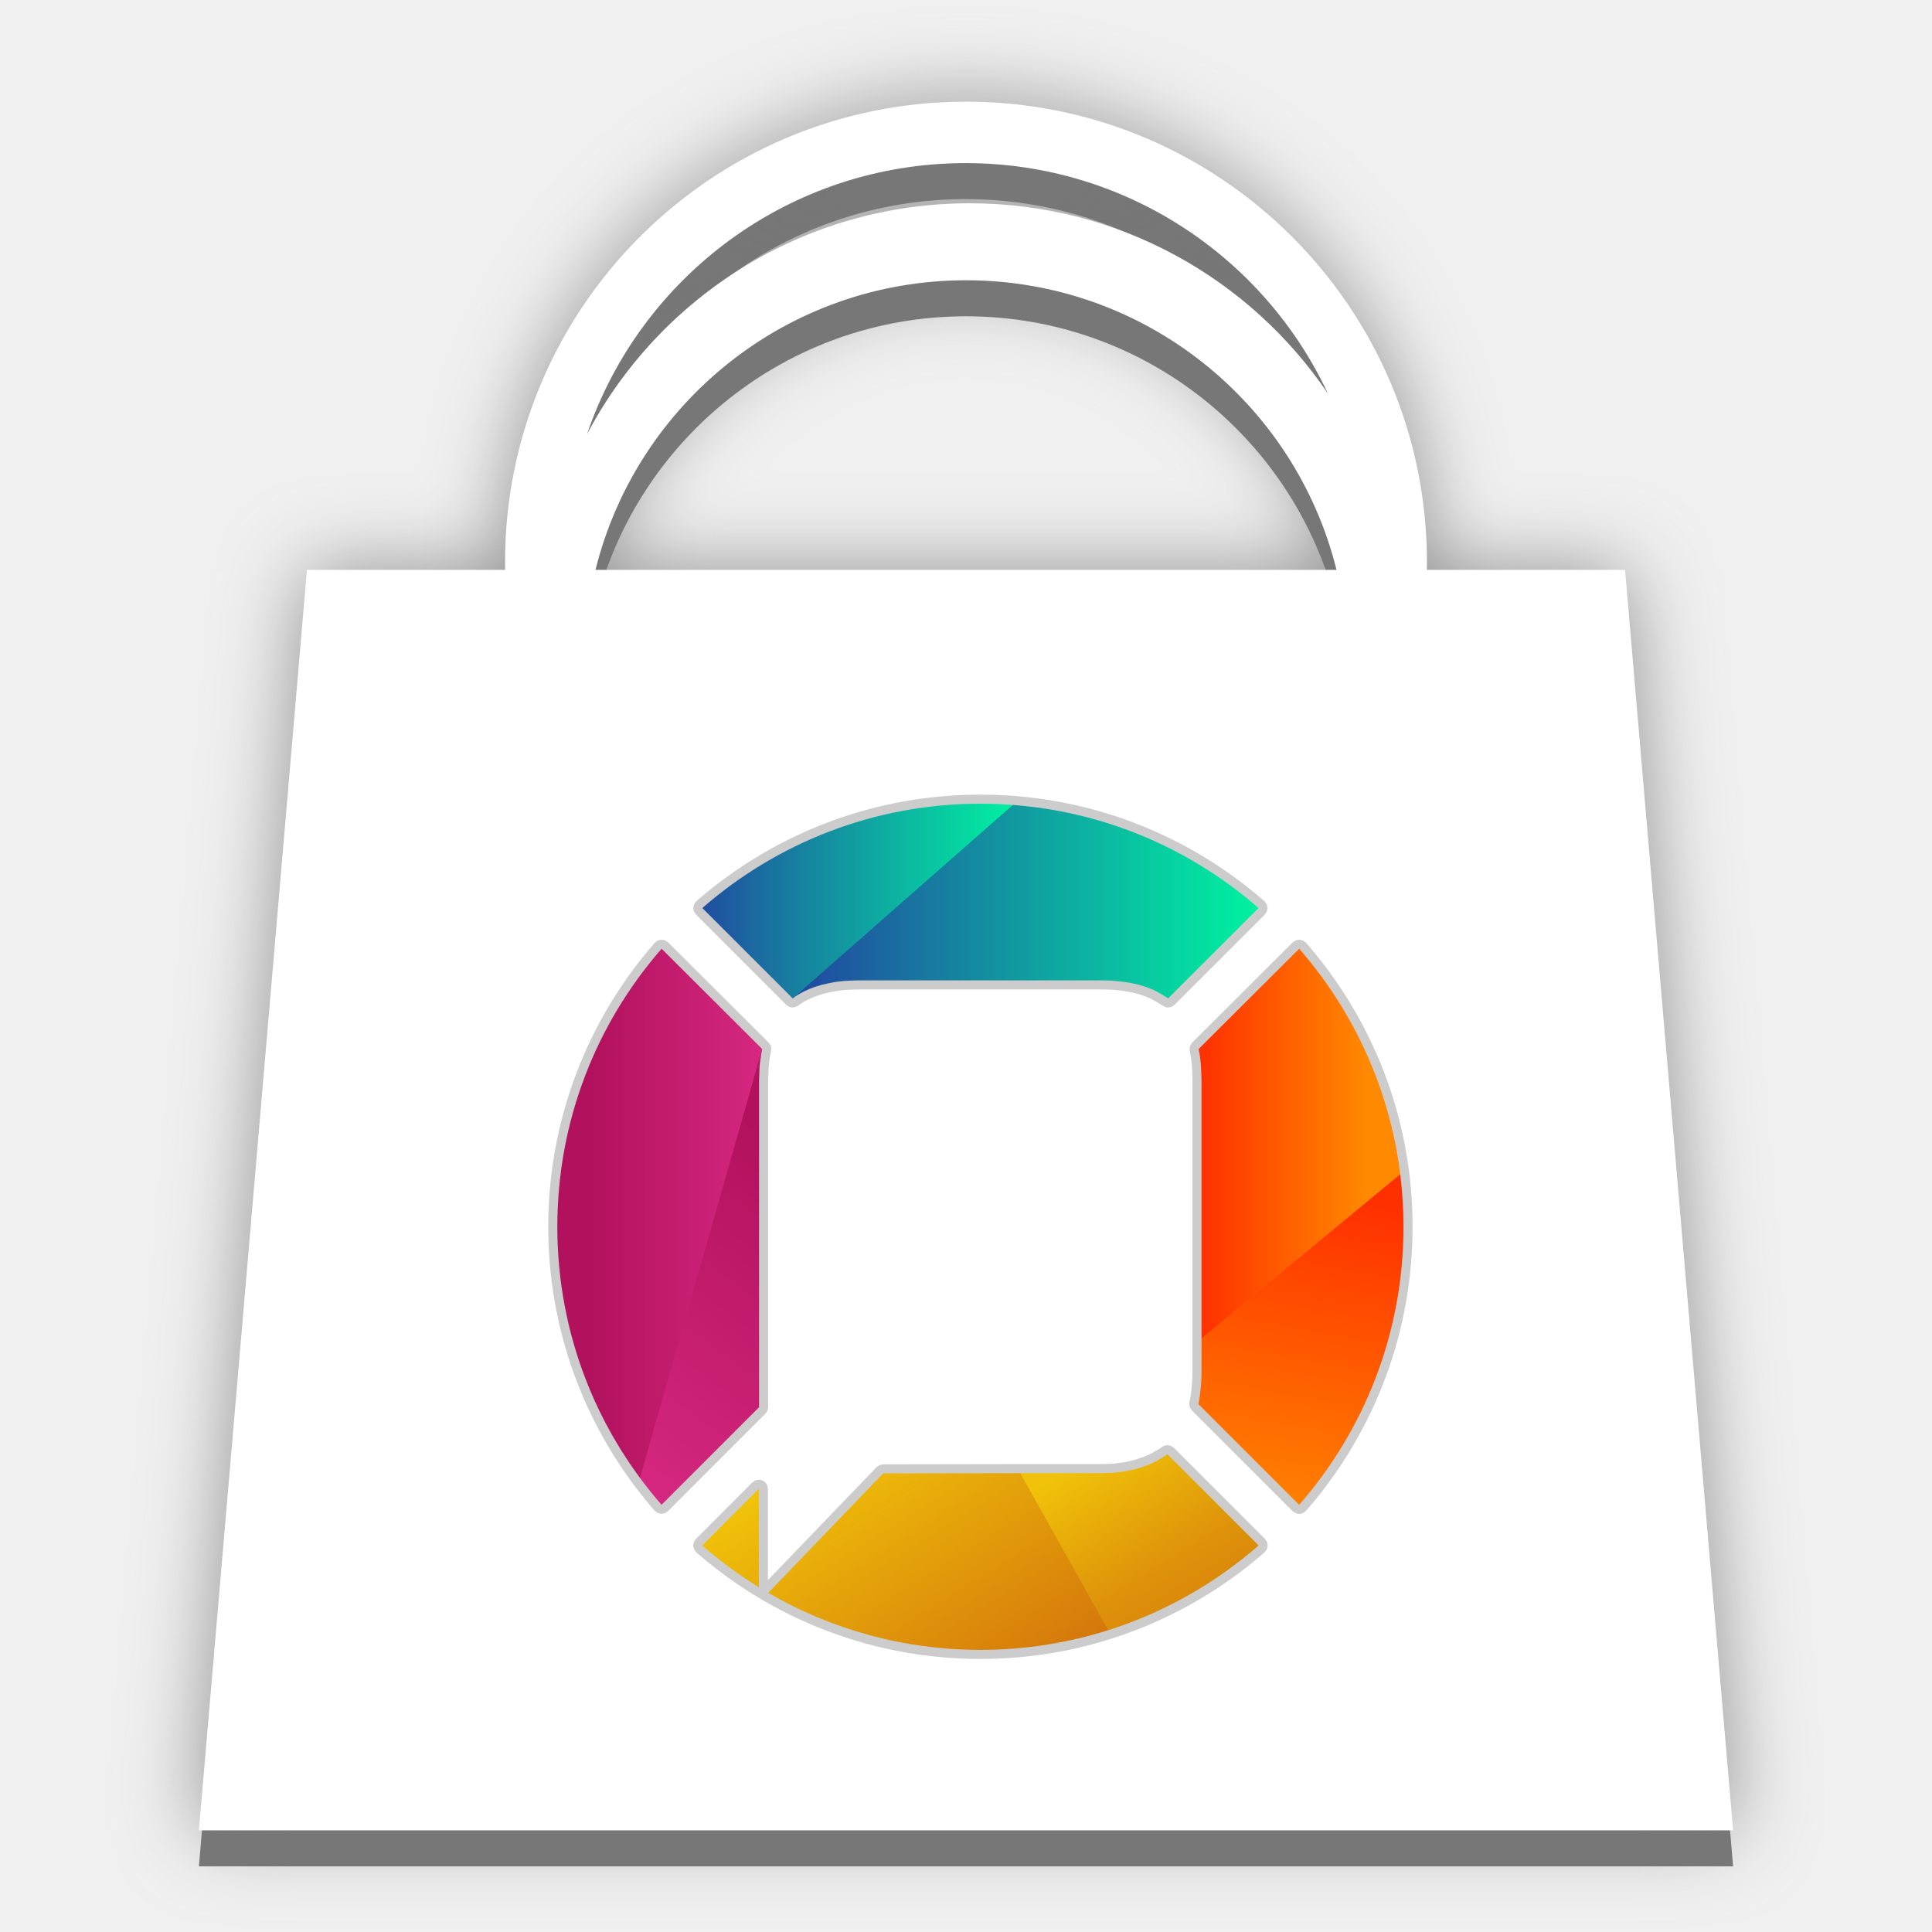
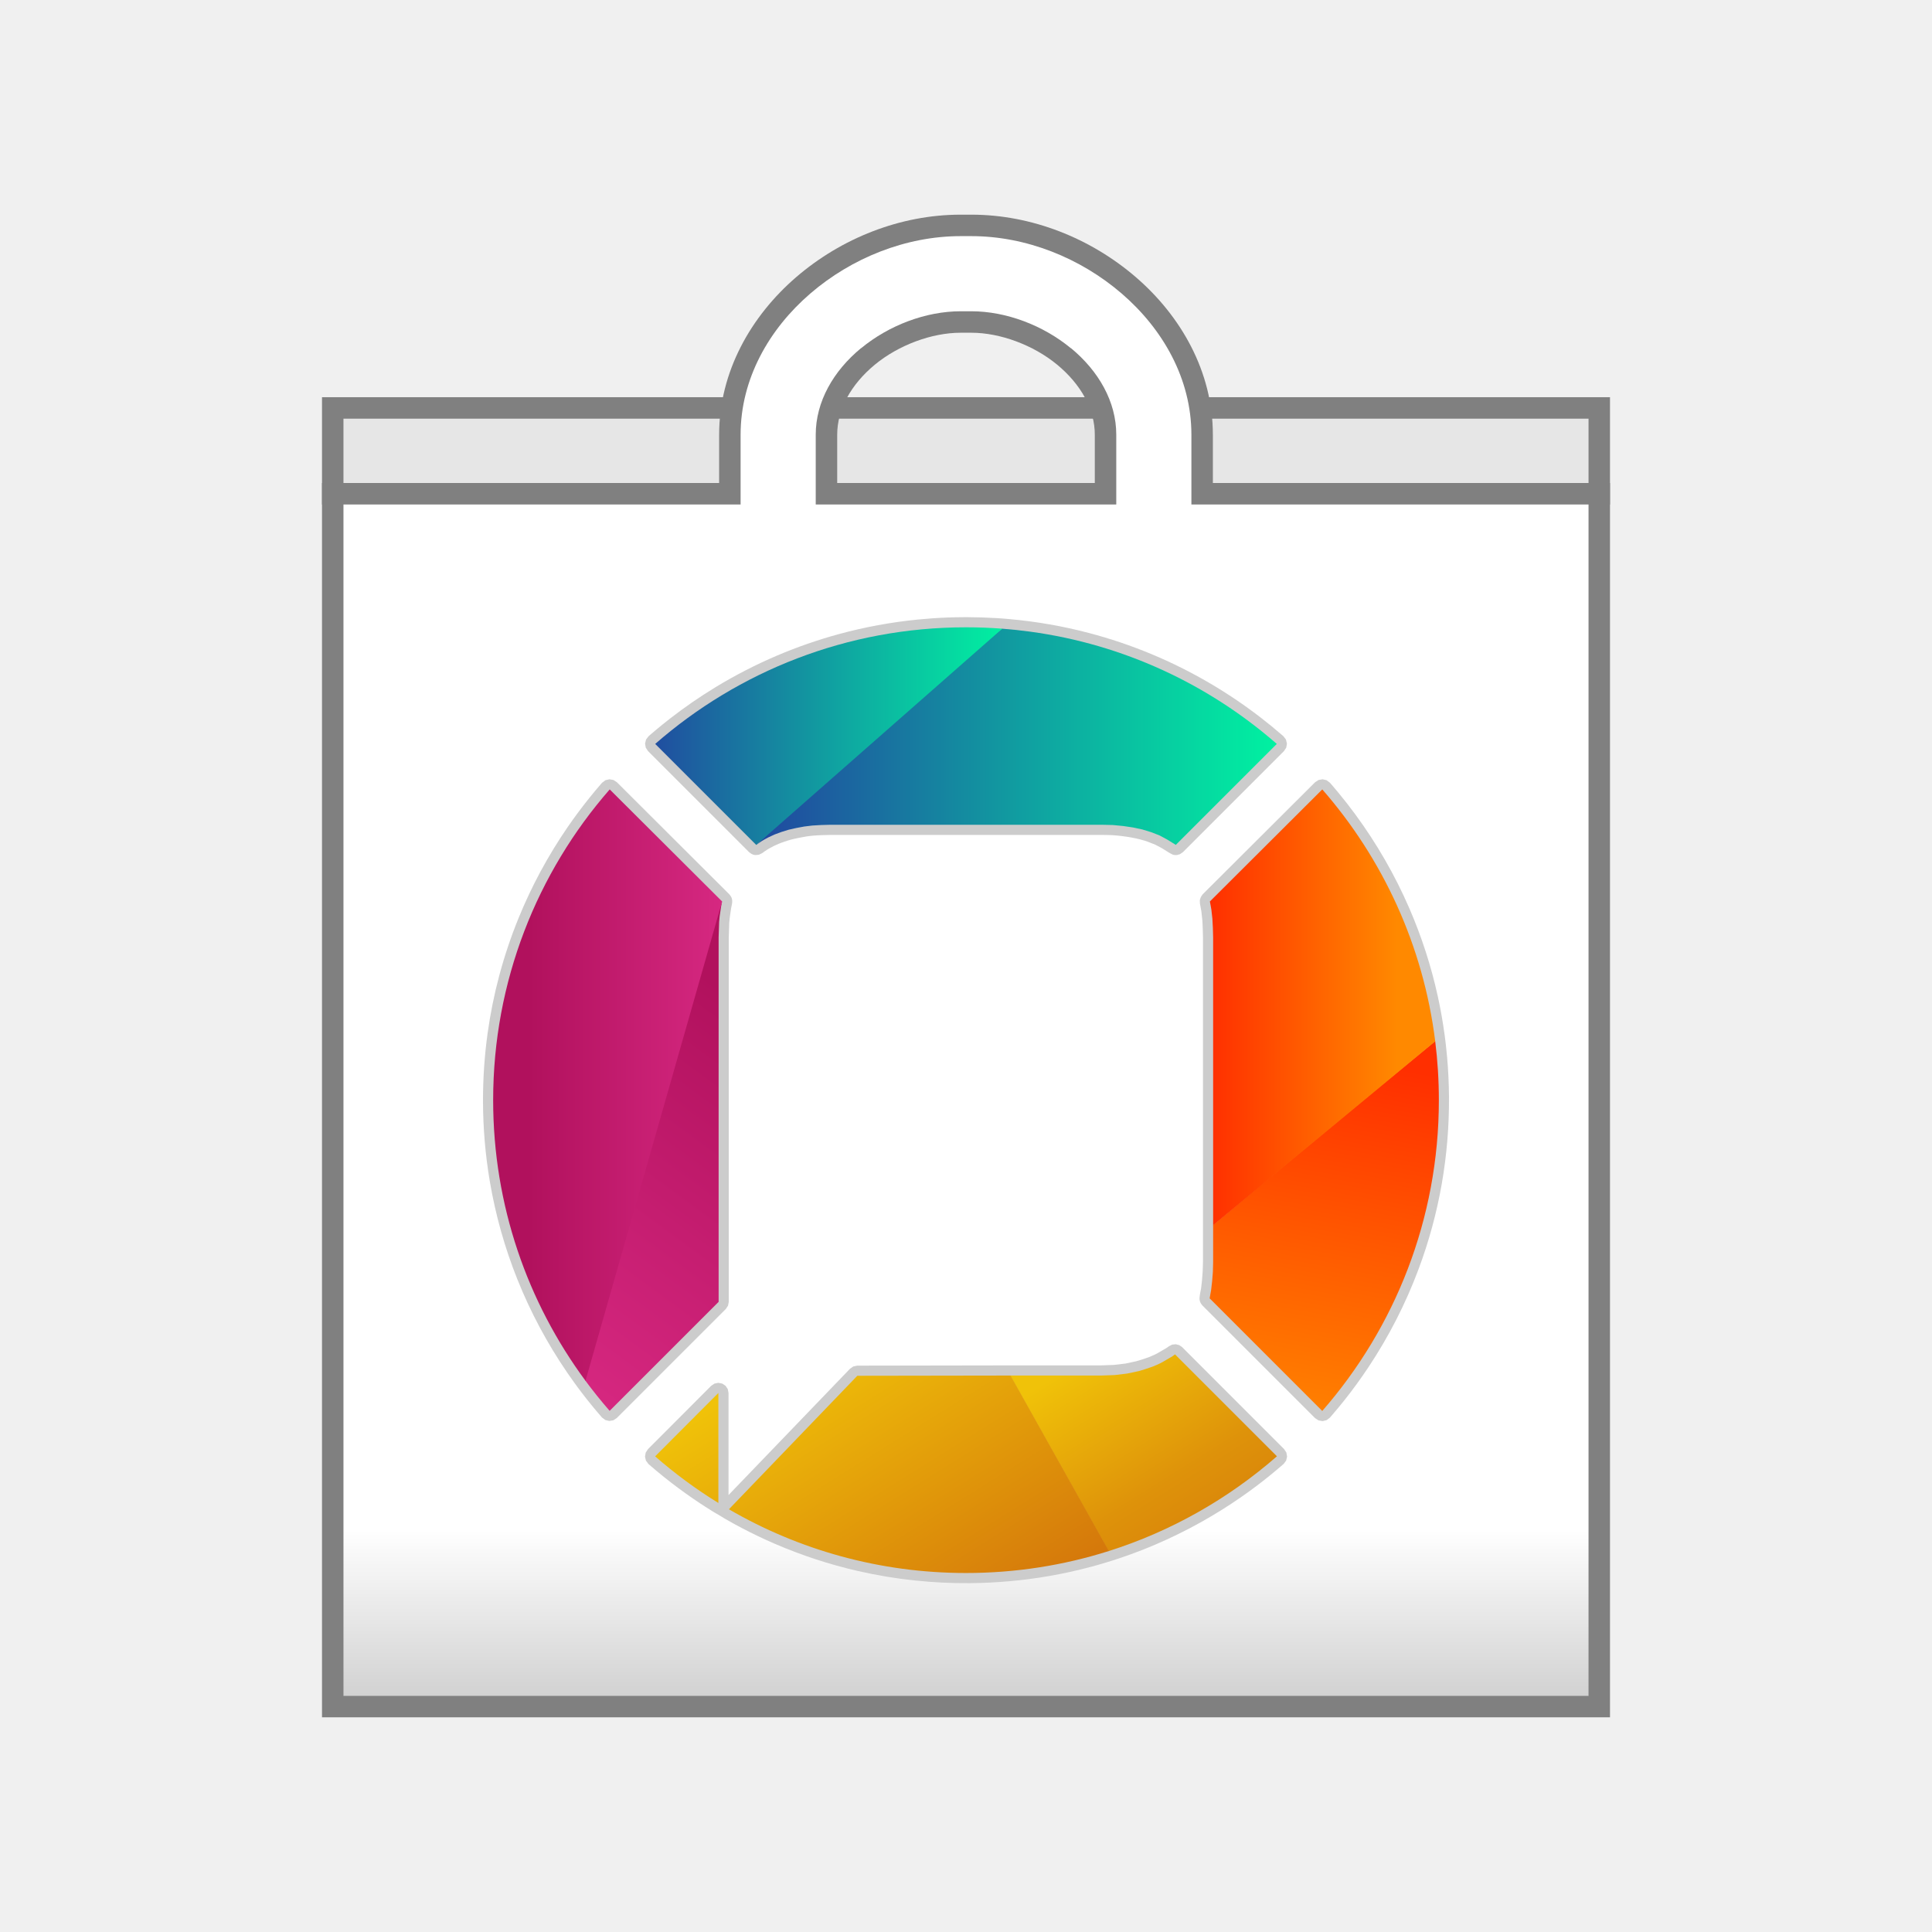
- <svg xmlns="http://www.w3.org/2000/svg" xmlns:xlink="http://www.w3.org/1999/xlink" width="512" height="512" id="svg4187" version="1.1">
-   <defs id="defs3">
-     <linearGradient id="_Linear17-3-6" x1="0" y1="0" x2="1" y2="0" gradientUnits="userSpaceOnUse" gradientTransform="matrix(-5.43966,25.7864,-27.9623,-5.01636,933.157,195.453)">
-       <stop offset="0%" style="stop-color:#ff2f00;stop-opacity:1" id="stop164-1-9" />
-       <stop offset="7%" style="stop-color:#ff2f00;stop-opacity:1" id="stop166-2-9" />
-       <stop offset="100%" style="stop-color:#ff8400;stop-opacity:1" id="stop168-3-2" />
+ <svg xmlns="http://www.w3.org/2000/svg" version="1.1" x="0" y="0" width="360" height="360" viewBox="0, 0, 360, 360">
+   <g id="Background">
+     <rect x="0" y="0" width="360" height="360" fill="#000000" fill-opacity="0" />
+   </g>
+   <defs>
+     <linearGradient id="Gradient_1" gradientUnits="userSpaceOnUse" x1="2140" y1="247.362" x2="2140" y2="282.362" gradientTransform="matrix(1, 0, 0, 1, -2020, 37.638)">
+       <stop offset="0" stop-color="#FFFFFF" />
+       <stop offset="1" stop-color="#CCCCCC" />
    </linearGradient>
-     <linearGradient id="_Linear18-3-6" x1="0" y1="0" x2="1" y2="0" gradientUnits="userSpaceOnUse" gradientTransform="matrix(12.435,0,0,12.3446,924.143,193.831)">
-       <stop offset="0%" style="stop-color:#ff2f00;stop-opacity:1" id="stop171-41-6" />
-       <stop offset="100%" style="stop-color:#ff8900;stop-opacity:1" id="stop173-1-5" />
+     <linearGradient id="Gradient_2" gradientUnits="userSpaceOnUse" x1="0" y1="-0" x2="1" y2="-0" gradientTransform="matrix(-15.299, 72.524, -78.644, -14.109, 250.754, 192.212)">
+       <stop offset="0" stop-color="#FF2F00" />
+       <stop offset="0.07" stop-color="#FF2F00" />
+       <stop offset="1" stop-color="#FF8400" />
    </linearGradient>
-     <linearGradient id="_Linear19-3-8" x1="0" y1="0" x2="1" y2="0" gradientUnits="userSpaceOnUse" gradientTransform="matrix(34.489,0,0,35.3851,894.102,176.326)">
-       <stop offset="0%" style="stop-color:#2147a0;stop-opacity:1" id="stop176-8-4" />
-       <stop offset="100%" style="stop-color:#00f2a1;stop-opacity:1" id="stop178-7-0" />
+     <linearGradient id="Gradient_3" gradientUnits="userSpaceOnUse" x1="0" y1="0" x2="1" y2="0" gradientTransform="matrix(34.973, 0, 0, 34.719, 225.402, 187.65)">
+       <stop offset="0" stop-color="#FF2F00" />
+       <stop offset="1" stop-color="#FF8900" />
    </linearGradient>
-     <linearGradient id="_Linear20-4-3" x1="0" y1="0" x2="1" y2="0" gradientUnits="userSpaceOnUse" gradientTransform="matrix(22.9909,0,0,25.7937,887.409,176.284)">
-       <stop offset="0%" style="stop-color:#204ea0;stop-opacity:1" id="stop181-2-7" />
-       <stop offset="100%" style="stop-color:#01f0a1;stop-opacity:1" id="stop183-7-8" />
+     <linearGradient id="Gradient_4" gradientUnits="userSpaceOnUse" x1="0" y1="0" x2="1" y2="0" gradientTransform="matrix(97, 0, 0, 99.521, 140.912, 138.417)">
+       <stop offset="0" stop-color="#2147A0" />
+       <stop offset="1" stop-color="#00F2A1" />
    </linearGradient>
-     <linearGradient id="_Linear21-79-3" x1="0" y1="0" x2="1" y2="0" gradientUnits="userSpaceOnUse" gradientTransform="matrix(10.1247,17.4238,-16.8464,10.4716,914.709,214.481)">
-       <stop offset="0%" style="stop-color:#f0c209;stop-opacity:1" id="stop186-3-1" />
-       <stop offset="14%" style="stop-color:#f0c209;stop-opacity:1" id="stop188-19-1" />
-       <stop offset="63%" style="stop-color:#de920a;stop-opacity:1" id="stop190-8-2" />
-       <stop offset="100%" style="stop-color:#d67c0b;stop-opacity:1" id="stop192-6-5" />
+     <linearGradient id="Gradient_5" gradientUnits="userSpaceOnUse" x1="0" y1="-0" x2="1" y2="-0" gradientTransform="matrix(64.662, 0, 0, 72.545, 122.088, 138.299)">
+       <stop offset="0" stop-color="#204EA0" />
+       <stop offset="1" stop-color="#01F0A1" />
    </linearGradient>
-     <linearGradient id="_Linear22-5-7" x1="0" y1="0" x2="1" y2="0" gradientUnits="userSpaceOnUse" gradientTransform="matrix(13.0253,22.7171,-21.6799,13.6485,895.914,212.906)">
-       <stop offset="0%" style="stop-color:#f0c209;stop-opacity:1" id="stop195-0-6" />
-       <stop offset="14%" style="stop-color:#f0c209;stop-opacity:1" id="stop197-2-2" />
-       <stop offset="100%" style="stop-color:#d4760b;stop-opacity:1" id="stop199-8-1" />
+     <linearGradient id="Gradient_6" gradientUnits="userSpaceOnUse" x1="-0" y1="0" x2="1" y2="0" gradientTransform="matrix(28.476, 49.005, -47.38, 29.451, 198.869, 245.728)">
+       <stop offset="0" stop-color="#F0C209" />
+       <stop offset="0.14" stop-color="#F0C209" />
+       <stop offset="0.63" stop-color="#DE920A" />
+       <stop offset="1" stop-color="#D67C0B" />
    </linearGradient>
-     <linearGradient id="_Linear23-6-6" x1="0" y1="0" x2="1" y2="0" gradientUnits="userSpaceOnUse" gradientTransform="matrix(-17.971,27.2037,-25.6566,-19.0547,896.285,190.107)">
-       <stop offset="0%" style="stop-color:#b1115d;stop-opacity:1" id="stop202-0-1" />
-       <stop offset="14%" style="stop-color:#b1115d;stop-opacity:1" id="stop204-24-1" />
-       <stop offset="100%" style="stop-color:#d72881;stop-opacity:1" id="stop206-8-5" />
+     <linearGradient id="Gradient_7" gradientUnits="userSpaceOnUse" x1="0" y1="0" x2="1" y2="0" gradientTransform="matrix(36.634, 63.892, -60.975, 38.386, 146.008, 241.298)">
+       <stop offset="0" stop-color="#F0C209" />
+       <stop offset="0.14" stop-color="#F0C209" />
+       <stop offset="1" stop-color="#D4760B" />
    </linearGradient>
-     <linearGradient id="_Linear24-6-7" x1="0" y1="0" x2="1" y2="0" gradientUnits="userSpaceOnUse" gradientTransform="matrix(12.8175,0,0,11.3313,879.04,198.995)">
-       <stop offset="0%" style="stop-color:#b1115d;stop-opacity:1" id="stop209-5-4" />
-       <stop offset="100%" style="stop-color:#d62881;stop-opacity:1" id="stop211-0-8" />
+     <linearGradient id="Gradient_8" gradientUnits="userSpaceOnUse" x1="0" y1="0" x2="1" y2="0" gradientTransform="matrix(-50.543, 76.511, -72.159, -53.591, 147.052, 177.176)">
+       <stop offset="0" stop-color="#B1115D" />
+       <stop offset="0.14" stop-color="#B1115D" />
+       <stop offset="1" stop-color="#D72881" />
    </linearGradient>
-     <filter id="filter5362" color-interpolation-filters="sRGB">
-       <feGaussianBlur stdDeviation="11.325" id="feGaussianBlur5364" />
-     </filter>
-     <linearGradient xlink:href="#_Linear17-3-6" id="linearGradient5388" gradientUnits="userSpaceOnUse" gradientTransform="matrix(-5.43966,25.7864,-27.9623,-5.01636,933.157,195.453)" x1="0" y1="0" x2="1" y2="0" />
-     <linearGradient xlink:href="#_Linear18-3-6" id="linearGradient5390" gradientUnits="userSpaceOnUse" gradientTransform="matrix(12.435,0,0,12.3446,924.143,193.831)" x1="0" y1="0" x2="1" y2="0" />
-     <linearGradient xlink:href="#_Linear19-3-8" id="linearGradient5392" gradientUnits="userSpaceOnUse" gradientTransform="matrix(34.489,0,0,35.3851,894.102,176.326)" x1="0" y1="0" x2="1" y2="0" />
-     <linearGradient xlink:href="#_Linear20-4-3" id="linearGradient5394" gradientUnits="userSpaceOnUse" gradientTransform="matrix(22.9909,0,0,25.7937,887.409,176.284)" x1="0" y1="0" x2="1" y2="0" />
-     <linearGradient xlink:href="#_Linear21-79-3" id="linearGradient5396" gradientUnits="userSpaceOnUse" gradientTransform="matrix(10.1247,17.4238,-16.8464,10.4716,914.709,214.481)" x1="0" y1="0" x2="1" y2="0" />
-     <linearGradient xlink:href="#_Linear22-5-7" id="linearGradient5398" gradientUnits="userSpaceOnUse" gradientTransform="matrix(13.0253,22.7171,-21.6799,13.6485,895.914,212.906)" x1="0" y1="0" x2="1" y2="0" />
-     <linearGradient xlink:href="#_Linear23-6-6" id="linearGradient5400" gradientUnits="userSpaceOnUse" gradientTransform="matrix(-17.971,27.2037,-25.6566,-19.0547,896.285,190.107)" x1="0" y1="0" x2="1" y2="0" />
-     <linearGradient xlink:href="#_Linear24-6-7" id="linearGradient5402" gradientUnits="userSpaceOnUse" gradientTransform="matrix(12.8175,0,0,11.3313,879.04,198.995)" x1="0" y1="0" x2="1" y2="0" />
+     <linearGradient id="Gradient_9" gradientUnits="userSpaceOnUse" x1="-0" y1="-0" x2="1" y2="-0" gradientTransform="matrix(36.049, 0, 0, 31.869, 98.55, 202.174)">
+       <stop offset="0" stop-color="#B1115D" />
+       <stop offset="1" stop-color="#D62881" />
+     </linearGradient>
  </defs>
-   <g id="layer1" transform="translate(0,-540.3622)">
-     <g id="ocs-store-logo" transform="matrix(0.9544128,0,0,0.9544128,11.67033,36.30395)">
-       <g transform="translate(673,13)" id="bag">
-         <path style="color:#000000;fill:#777777;fill-opacity:1;fill-rule:nonzero;stroke:none;stroke-width:1;marker:none;visibility:visible;display:inline;overflow:visible;enable-background:accumulate" d="m -417,553.362 c -70.692,0 -128,57.273 -128,127.938 0,0.689 0.02,1.376 0.031,2.062 l -55.031,0 -30,350 426,0 -30,-350 -55.031,0 c 0.011,-0.687 0.031,-1.373 0.031,-2.062 0,-70.664 -57.308,-127.938 -128,-127.938 z m -0.094,17.062 c 44.509,0 82.9,26.199 100.594,64 -21.568,-31.887 -58.063,-52.844 -99.469,-52.844 -46.109,0 -86.156,25.965 -106.25,64.094 14.871,-43.761 56.319,-75.25 105.125,-75.25 z M -417,602.956 c 49.722,0 91.43,34.241 102.875,80.406 l -205.75,0 c 11.444,-46.166 53.153,-80.406 102.875,-80.406 z" id="path4346-1" />
-         <path style="color:#000000;fill:#777777;fill-opacity:0.784;fill-rule:nonzero;stroke:none;stroke-width:1;marker:none;visibility:visible;display:inline;overflow:visible;filter:url(#filter5362);enable-background:accumulate" d="m -417,543.362 c -70.692,0 -128,57.273 -128,127.938 0,0.689 0.02,1.376 0.031,2.062 l -55.031,0 -30,350 426,0 -30,-350 -55.031,0 c 0.011,-0.687 0.031,-1.373 0.031,-2.062 0,-70.664 -57.308,-127.938 -128,-127.938 z m -0.094,17.062 c 44.509,0 82.9,26.199 100.594,64 -21.568,-31.887 -58.063,-52.844 -99.469,-52.844 -46.109,0 -86.156,25.965 -106.25,64.094 14.871,-43.761 56.319,-75.25 105.125,-75.25 z M -417,592.956 c 49.722,0 91.43,34.241 102.875,80.406 l -205.75,0 c 11.444,-46.166 53.153,-80.406 102.875,-80.406 z" id="path4346-1-51" />
-         <path style="color:#000000;fill:#ffffff;fill-opacity:1;fill-rule:nonzero;stroke:none;stroke-width:1;marker:none;visibility:visible;display:inline;overflow:visible;enable-background:accumulate" d="m -417,543.362 c -70.692,0 -128,57.273 -128,127.938 0,0.689 0.02,1.376 0.031,2.062 l -55.031,0 -30,350 426,0 -30,-350 -55.031,0 c 0.011,-0.687 0.031,-1.373 0.031,-2.062 0,-70.664 -57.308,-127.938 -128,-127.938 z m -0.094,17.062 c 44.509,0 82.9,26.199 100.594,64 -21.568,-31.887 -58.063,-52.844 -99.469,-52.844 -46.109,0 -86.156,25.965 -106.25,64.094 14.871,-43.761 56.319,-75.25 105.125,-75.25 z M -417,592.956 c 49.722,0 91.43,34.241 102.875,80.406 l -205.75,0 c 11.444,-46.166 53.153,-80.406 102.875,-80.406 z" id="path4346-1-5" />
+   <g id="Layer_1">
+     <g id="ocs-store-bag">
+       <g id="g5329">
+         <path d="M60,74.013 L60,76.013 L60,92.013 L60,94.013 L62,94.013 L298,94.013 L300,94.013 L300,92.013 L300,76.013 L300,74.013 L298,74.013 L62,74.013 L60,74.013 z" fill="#808080" id="path4604" />
+         <path d="M64,78.013 L296,78.013 L296,90.013 L64,90.013 L64,78.013 z" fill="#E6E6E6" id="rect3586-1" />
+         <path d="M179,40 C167.738,40 156.764,44.406 148.375,51.625 C139.976,58.853 134,69.226 134,81 L134,90 L62,90 L60,90 L60,92 L60,318 L60,320 L62,320 L298,320 L300,320 L300,318 L300,92 L300,90 L298,90 L226,90 L226,81 C226,69.226 220.024,58.853 211.625,51.625 C203.236,44.406 192.262,40 181,40 L179,40 z M179,62 L181,62 C186.357,62 192.542,64.287 196.969,67.938 C201.42,71.608 204,76.27 204,81 L204,90 L156,90 L156,81 C156,76.27 158.58,71.608 163.031,67.938 C167.458,64.287 173.643,62 179,62 z" fill="#808080" id="path4598" />
+         <path d="M179,44 C168.79,44 158.691,48.069 151,54.688 C143.319,61.298 138,70.583 138,81 L138,92 L138,94 L136,94 L64,94 L64,316 L296,316 L296,94 L224,94 L222,94 L222,92 L222,81 C222,70.583 216.681,61.298 209,54.688 C201.309,48.069 191.21,44 181,44 L179,44 z M179,58 L181,58 C187.461,58 194.353,60.605 199.531,64.875 L199.562,64.875 C204.706,69.123 208,74.835 208,81 L208,92 L208,94 L206,94 L154,94 L152,94 L152,92 L152,81 C152,74.835 155.294,69.123 160.437,64.875 L160.468,64.875 C165.646,60.605 172.538,58 178.999,58 z" fill="url(#Gradient_1)" id="path4596" />
      </g>
-       <g transform="matrix(3.749995,0,0,3.750005,-3144.995,118.7738)" style="fill-rule:evenodd;stroke-linejoin:round;stroke-miterlimit:1.414" id="logo">
-         <path id="logo-outline2-0" d="m 922.13,216.231 0.194,0.135 6.752,6.752 0.15,0.229 0.047,0.27 -0.065,0.266 -0.165,0.218 c -0.308,0.267 -0.619,0.53 -0.935,0.786 -0.582,0.471 -1.18,0.921 -1.793,1.35 -1.795,1.256 -3.718,2.327 -5.73,3.189 -0.635,0.273 -1.279,0.524 -1.931,0.754 -0.229,0.081 -0.459,0.16 -0.689,0.235 -0.099,0.033 -0.198,0.065 -0.297,0.096 0,0 0,-0.001 0,-0.001 -10e-4,0.001 -10e-4,0.001 -0.002,0.002 -0.008,0.002 -0.017,0.005 -0.025,0.008 -10e-4,0 -0.002,0 -0.003,0 0,0 10e-4,0 10e-4,0 -0.143,0.046 -0.286,0.089 -0.429,0.132 -0.311,0.094 -0.624,0.183 -0.938,0.267 -0.926,0.247 -1.863,0.453 -2.808,0.615 -1.726,0.298 -3.476,0.452 -5.228,0.465 -1.207,0.009 -2.415,-0.049 -3.616,-0.176 -1.276,-0.134 -2.543,-0.345 -3.794,-0.632 -1.88,-0.431 -3.721,-1.035 -5.493,-1.8 -0.747,-0.323 -1.482,-0.674 -2.203,-1.053 -0.359,-0.189 -0.714,-0.385 -1.065,-0.587 l -0.056,-0.032 -0.054,-0.032 -0.235,-0.146 -0.234,-0.136 c -0.103,-0.057 -0.158,-0.096 -0.245,-0.145 -0.002,-0.001 -0.14,-0.087 -0.141,-0.088 -0.118,-0.073 -0.236,-0.148 -0.353,-0.223 -0.28,-0.18 -0.558,-0.364 -0.832,-0.553 -0.663,-0.455 -1.308,-0.935 -1.935,-1.438 -0.324,-0.26 -0.642,-0.527 -0.956,-0.799 l -0.062,-0.054 -0.165,-0.218 -0.065,-0.265 0.046,-0.27 0.15,-0.229 4.19,-4.199 0.218,-0.146 0.258,-0.052 0.257,0.051 0.219,0.146 0.146,0.218 0.051,0.258 0,6.762 8.048,-8.367 0.22,-0.152 0.263,-0.054 10.13,-0.017 6.025,0 0.851,-0.031 c 0.256,-0.031 0.513,-0.054 0.769,-0.092 0.122,-0.019 0.243,-0.051 0.364,-0.076 0.352,-0.075 0.353,-0.072 0.695,-0.181 0.078,-0.025 0.422,-0.139 0.536,-0.184 0.079,-0.031 0.31,-0.133 0.39,-0.173 0.135,-0.068 0.245,-0.135 0.374,-0.21 0.066,-0.039 0.132,-0.077 0.198,-0.116 0.057,-0.033 0.115,-0.063 0.169,-0.098 0.053,-0.035 0.103,-0.075 0.154,-0.112 l 0.213,-0.104 0.235,-0.023 c 0.077,0.02 0.153,0.04 0.229,0.06 z m 9.764,-37.426 c 0.073,0.055 0.148,0.107 0.218,0.165 0.018,0.015 0.031,0.036 0.047,0.054 0.048,0.055 0.096,0.11 0.143,0.166 0.126,0.147 0.252,0.296 0.375,0.446 0.387,0.468 0.761,0.947 1.121,1.437 1.419,1.931 2.622,4.02 3.575,6.218 0.811,1.87 1.442,3.818 1.88,5.809 0.141,0.641 0.262,1.287 0.363,1.936 0.036,0.226 0.069,0.452 0.099,0.679 0.01,0.076 0.02,0.152 0.03,0.228 0.003,0.025 0.007,0.051 0.009,0.077 0,0 0,-0.001 0,-0.001 0.016,0.122 0.03,0.245 0.044,0.367 0.03,0.267 0.056,0.534 0.08,0.801 0.074,0.851 0.114,1.706 0.121,2.561 0.015,1.937 -0.143,3.875 -0.476,5.783 -0.336,1.923 -0.849,3.815 -1.532,5.644 -0.855,2.291 -1.975,4.482 -3.33,6.518 -0.502,0.755 -1.035,1.488 -1.599,2.197 -0.273,0.343 -0.552,0.679 -0.838,1.011 l -0.058,0.066 -0.056,0.065 -0.218,0.166 -0.266,0.065 -0.27,-0.047 -0.229,-0.15 -7.461,-7.46 c -0.042,-0.058 -0.093,-0.11 -0.125,-0.174 -0.032,-0.064 -0.054,-0.134 -0.065,-0.205 -0.029,-0.199 0.081,-0.651 0.099,-0.755 l 0.062,-0.546 c 0.048,-0.589 0.048,-0.589 0.063,-1.18 l 0,-21.527 c -0.01,-0.392 -0.015,-0.799 -0.047,-1.191 -0.016,-0.185 -0.038,-0.369 -0.062,-0.553 -0.009,-0.068 -0.082,-0.451 -0.094,-0.516 l -0.005,-0.217 c 0.064,-0.206 0.065,-0.208 0.191,-0.383 l 7.447,-7.424 0.229,-0.149 0.269,-0.046 c 0.089,0.021 0.177,0.043 0.266,0.065 z m -47.253,-0.019 0.229,0.149 7.447,7.424 c 0.042,0.059 0.095,0.112 0.128,0.178 0.032,0.066 0.054,0.138 0.064,0.21 0.021,0.164 -0.041,0.384 -0.07,0.534 l -0.047,0.311 c -0.046,0.318 -0.046,0.318 -0.077,0.638 l -0.032,0.991 0,24.14 -0.051,0.257 -0.146,0.218 -7.221,7.222 -0.229,0.15 -0.269,0.046 -0.266,-0.065 -0.218,-0.165 c -0.25,-0.287 -0.495,-0.577 -0.734,-0.872 -0.206,-0.253 -0.408,-0.509 -0.605,-0.769 -0.066,-0.086 -0.132,-0.173 -0.197,-0.26 -0.016,-0.022 -0.032,-0.044 -0.049,-0.066 -0.016,-0.021 -0.032,-0.043 -0.048,-0.064 0,0 10e-4,0 10e-4,0 -0.016,-0.021 -0.032,-0.042 -0.047,-0.063 -0.015,-0.021 -0.031,-0.042 -0.046,-0.063 -0.046,-0.062 -0.091,-0.125 -0.136,-0.188 -0.151,-0.209 -0.3,-0.421 -0.446,-0.634 -1.321,-1.93 -2.43,-4.004 -3.299,-6.176 -0.837,-2.091 -1.45,-4.271 -1.826,-6.492 -0.297,-1.748 -0.446,-3.521 -0.451,-5.294 -0.004,-1.514 0.098,-3.029 0.307,-4.529 0.18,-1.29 0.438,-2.569 0.775,-3.827 0.346,-1.296 0.775,-2.57 1.283,-3.812 0.856,-2.097 1.938,-4.101 3.218,-5.97 0.462,-0.674 0.95,-1.332 1.463,-1.969 0.255,-0.319 0.518,-0.632 0.785,-0.941 l 0.057,-0.065 0.218,-0.165 0.266,-0.065 c 0.089,0.015 0.179,0.03 0.269,0.046 z m 14.386,3.641 c -0.368,0.009 -0.769,0.014 -1.137,0.047 -0.375,0.033 -0.628,0.077 -0.996,0.153 -0.159,0.033 -0.317,0.065 -0.474,0.107 -0.147,0.039 -0.291,0.086 -0.435,0.135 -0.136,0.046 -0.272,0.095 -0.404,0.15 -0.213,0.088 -0.38,0.17 -0.573,0.279 -0.057,0.032 -0.115,0.064 -0.17,0.099 -0.136,0.084 -0.211,0.143 -0.341,0.237 l -0.212,0.103 c -0.205,0.021 -0.269,0.054 -0.465,-0.036 -0.071,-0.033 -0.129,-0.09 -0.194,-0.135 l -6.692,-6.693 -0.151,-0.229 -0.046,-0.27 0.065,-0.266 0.165,-0.218 c 0.154,-0.134 0.309,-0.266 0.465,-0.398 0.313,-0.263 0.631,-0.52 0.953,-0.77 0.971,-0.754 1.984,-1.453 3.034,-2.091 1.309,-0.795 2.675,-1.496 4.084,-2.095 1.316,-0.559 2.669,-1.03 4.049,-1.407 1.729,-0.473 3.497,-0.798 5.281,-0.974 0.647,-0.064 1.297,-0.108 1.947,-0.132 0.344,-0.013 0.688,-0.02 1.032,-0.022 C 907.9,168 907.989,168 908.077,168 c 0.334,0.001 0.668,0.007 1.001,0.018 0.306,0.01 0.612,0.024 0.917,0.043 0.101,0.007 0.203,0.013 0.304,0.02 0.027,0.002 0.124,0.009 0.151,0.012 10e-4,0 0.002,0 0.002,0 0,0 0,0 0,0 0.037,0.003 0.074,0.005 0.111,0.008 0.112,0.009 0.224,0.019 0.336,0.029 1.768,0.159 3.522,0.465 5.238,0.916 1.413,0.371 2.8,0.839 4.149,1.401 1.333,0.555 2.627,1.202 3.873,1.932 1.154,0.677 2.266,1.427 3.326,2.243 0.51,0.392 1.008,0.8 1.494,1.222 l 0.054,0.046 0.165,0.219 0.065,0.265 -0.046,0.27 -0.151,0.229 -6.692,6.693 -0.197,0.136 c -0.077,0.02 -0.152,0.053 -0.231,0.059 -0.218,0.016 -0.266,-0.04 -0.451,-0.133 l -0.018,-0.013 0.021,0.011 -0.053,-0.03 -0.46,-0.286 -0.442,-0.235 c -0.438,-0.173 -0.558,-0.235 -1.025,-0.356 -0.372,-0.097 -0.802,-0.168 -1.182,-0.215 -0.217,-0.026 -0.433,-0.049 -0.651,-0.062 -0.236,-0.013 -0.473,-0.01 -0.71,-0.015 l -17.948,0 z" style="fill:#cccccc" />
-         <g id="logo-rounded2-0">
-           <path d="m 939.085,196.086 c 0.16,1.282 0.243,2.588 0.243,3.914 0,7.879 -2.916,15.083 -7.726,20.591 l -7.46,-7.461 0.099,-0.561 0.066,-0.577 0.049,-0.611 0.017,-0.626 0,-2.488 c 4.881,-4.085 9.788,-8.143 14.712,-12.181 z" style="fill:url(#linearGradient5388)" id="path45-6" />
-           <path d="m 931.605,179.412 c 4.003,4.584 6.693,10.344 7.482,16.69 l -14.714,12.181 0,-19.073 -0.017,-0.626 -0.033,-0.611 -0.066,-0.594 -0.049,-0.28 -0.05,-0.264 7.447,-7.423 z" style="fill:url(#linearGradient5390)" id="path47-1" />
-           <path d="m 910.386,168.762 c 0.631,0.048 1.256,0.114 1.876,0.199 l 9.537,14.063 -0.478,-0.297 -0.495,-0.264 -0.544,-0.214 -0.594,-0.182 -0.611,-0.132 -0.66,-0.098 -0.692,-0.066 -0.743,-0.017 -17.964,0 -0.611,0.017 -0.577,0.033 -0.544,0.066 -0.528,0.098 -0.512,0.116 -0.478,0.148 -0.445,0.165 -0.429,0.198 -0.215,0.116 -0.198,0.115 -0.198,0.132 -0.181,0.132 c 5.041,-4.813 10.382,-9.597 16.284,-14.328 z m 1.876,0.199 c 6.203,0.845 11.832,3.509 16.329,7.437 l -6.693,6.692 -0.066,-0.049 -0.033,-0.017 -9.537,-14.063 z" style="fill:url(#linearGradient5392)" id="path49-3" />
-           <path d="m 887.409,176.398 c 5.508,-4.81 12.712,-7.726 20.591,-7.726 0.807,0 1.608,0.031 2.4,0.091 l -16.298,14.327 -6.693,-6.692 z" style="fill:url(#linearGradient5394)" id="path51-8" />
-           <path d="m 928.601,223.594 c -3.212,2.807 -7.001,4.969 -11.164,6.285 l -6.509,-11.635 6.038,0 0.891,-0.033 0.824,-0.099 0.396,-0.083 0.38,-0.082 0.379,-0.116 0.347,-0.115 0.23,-0.083 0.231,-0.098 0.215,-0.099 0.214,-0.116 0.198,-0.115 0.198,-0.116 0.198,-0.115 0.182,-0.132 6.752,6.752 z" style="fill:url(#linearGradient5396)" id="path53-9" />
-           <path d="m 917.464,229.87 c -2.987,0.947 -6.166,1.457 -9.464,1.457 -5.723,0 -11.089,-1.537 -15.708,-4.222 l 8.507,-8.845 10.152,-0.016 6.513,11.626 z m -25.87,-3.182 c -1.483,-0.915 -2.884,-1.949 -4.19,-3.09 l 4.19,-4.199 0,7.289 z" style="fill:url(#linearGradient5398)" id="path55-3" />
-           <path d="m 882.768,218.562 c 2.469,-10.767 5.093,-21.56 9.074,-31.727 l -0.066,0.33 -0.05,0.33 -0.049,0.346 -0.033,0.347 -0.033,1.022 0,24.151 -7.221,7.221 c -0.568,-0.65 -1.109,-1.324 -1.622,-2.02 z" style="fill:url(#linearGradient5400)" id="path57-4" />
-           <path d="m 891.842,186.835 -9.051,31.757 c -3.845,-5.202 -6.118,-11.633 -6.118,-18.592 0,-7.878 2.914,-15.081 7.722,-20.588 l 7.447,7.423 z" style="fill:url(#linearGradient5402)" id="path59-4" />
+       <g id="logo-7-6-3-1">
+         <path d="M219.741,250.65 L220.286,251.03 L239.276,270.02 L239.698,270.664 L239.83,271.423 L239.648,272.171 L239.184,272.784 C238.317,273.535 237.443,274.275 236.554,274.995 C234.917,276.32 233.235,277.585 231.511,278.792 C226.463,282.324 221.054,285.336 215.395,287.761 C213.61,288.529 211.798,289.235 209.965,289.882 C209.32,290.109 208.674,290.332 208.027,290.542 C207.748,290.635 207.47,290.725 207.191,290.812 C207.191,290.812 207.191,290.81 207.191,290.81 C207.189,290.812 207.189,290.812 207.186,290.815 C207.163,290.821 207.138,290.829 207.115,290.838 C207.113,290.838 207.11,290.838 207.107,290.838 C207.107,290.838 207.11,290.838 207.11,290.838 C206.708,290.967 206.305,291.088 205.903,291.209 C205.029,291.473 204.148,291.724 203.265,291.96 C200.661,292.655 198.025,293.234 195.368,293.69 C190.513,294.528 185.591,294.961 180.664,294.997 C177.269,295.023 173.872,294.86 170.494,294.502 C166.905,294.126 163.342,293.532 159.823,292.725 C154.536,291.513 149.358,289.814 144.374,287.662 C142.273,286.754 140.206,285.767 138.178,284.701 C137.169,284.169 136.17,283.618 135.183,283.05 L135.026,282.96 L134.874,282.87 L134.213,282.459 L133.555,282.077 C133.265,281.917 133.11,281.807 132.866,281.669 C132.86,281.666 132.472,281.424 132.469,281.421 C132.137,281.216 131.805,281.005 131.476,280.794 C130.689,280.288 129.907,279.771 129.136,279.239 C127.272,277.959 125.457,276.609 123.694,275.195 C122.783,274.463 121.888,273.712 121.005,272.947 L120.831,272.796 L120.367,272.182 L120.184,271.437 L120.313,270.678 L120.735,270.034 L132.52,258.224 L133.133,257.813 L133.858,257.667 L134.581,257.811 L135.197,258.221 L135.608,258.834 L135.751,259.56 L135.751,278.578 L158.386,255.046 L159.005,254.618 L159.745,254.466 L188.235,254.419 L205.18,254.419 L207.574,254.331 C208.294,254.244 209.017,254.18 209.737,254.073 C210.08,254.019 210.42,253.929 210.76,253.859 C211.75,253.648 211.753,253.656 212.715,253.35 C212.935,253.28 213.902,252.959 214.223,252.832 C214.445,252.745 215.095,252.458 215.32,252.346 C215.699,252.155 216.009,251.966 216.371,251.755 C216.557,251.646 216.743,251.539 216.928,251.429 C217.089,251.336 217.252,251.252 217.404,251.153 C217.553,251.055 217.693,250.942 217.837,250.838 L218.436,250.546 L219.097,250.481 C219.313,250.537 219.527,250.594 219.741,250.65 z M247.202,145.389 C247.407,145.544 247.618,145.69 247.815,145.853 C247.866,145.895 247.902,145.954 247.947,146.005 C248.082,146.16 248.217,146.314 248.349,146.472 C248.704,146.885 249.058,147.304 249.404,147.726 C250.493,149.043 251.544,150.39 252.557,151.768 C256.548,157.199 259.931,163.074 262.612,169.256 C264.893,174.515 266.667,179.994 267.899,185.594 C268.296,187.397 268.636,189.214 268.92,191.039 C269.021,191.674 269.114,192.31 269.199,192.949 C269.227,193.162 269.255,193.376 269.283,193.59 C269.291,193.66 269.303,193.733 269.308,193.806 C269.308,193.806 269.308,193.804 269.308,193.804 C269.353,194.147 269.393,194.493 269.432,194.836 C269.516,195.587 269.589,196.338 269.657,197.089 C269.865,199.482 269.978,201.887 269.997,204.291 C270.039,209.739 269.595,215.19 268.659,220.556 C267.714,225.965 266.271,231.286 264.35,236.43 C261.945,242.873 258.795,249.036 254.984,254.762 C253.572,256.885 252.073,258.947 250.487,260.941 C249.719,261.906 248.934,262.851 248.13,263.784 L247.967,263.97 L247.809,264.153 L247.196,264.62 L246.448,264.802 L245.689,264.67 L245.045,264.248 L224.061,243.267 C223.943,243.104 223.799,242.958 223.709,242.778 C223.619,242.598 223.557,242.401 223.526,242.201 C223.445,241.641 223.754,240.37 223.805,240.078 L223.979,238.542 C224.114,236.885 224.114,236.885 224.156,235.223 L224.156,174.679 C224.128,173.576 224.114,172.431 224.024,171.329 C223.979,170.809 223.917,170.291 223.85,169.774 C223.825,169.582 223.619,168.505 223.585,168.322 L223.571,167.712 C223.751,167.133 223.754,167.127 224.109,166.635 L245.053,145.755 L245.697,145.336 L246.454,145.206 C246.704,145.265 246.952,145.327 247.202,145.389 z M114.303,145.336 L114.947,145.755 L135.892,166.635 C136.01,166.801 136.159,166.95 136.252,167.135 C136.342,167.321 136.404,167.524 136.432,167.726 C136.491,168.187 136.316,168.806 136.235,169.228 L136.103,170.103 C135.973,170.997 135.973,170.997 135.886,171.897 L135.796,174.684 L135.796,242.578 L135.653,243.301 L135.242,243.914 L114.933,264.226 L114.289,264.648 L113.532,264.777 L112.784,264.594 L112.171,264.13 C111.468,263.323 110.779,262.507 110.107,261.678 C109.527,260.966 108.959,260.246 108.405,259.515 C108.22,259.273 108.034,259.028 107.851,258.784 C107.806,258.722 107.761,258.66 107.713,258.598 C107.668,258.539 107.623,258.477 107.578,258.418 C107.578,258.418 107.581,258.418 107.581,258.418 C107.536,258.359 107.491,258.3 107.449,258.241 C107.407,258.182 107.362,258.123 107.32,258.064 C107.19,257.889 107.064,257.712 106.937,257.535 C106.512,256.947 106.093,256.351 105.683,255.752 C101.967,250.324 98.848,244.49 96.404,238.382 C94.05,232.501 92.326,226.37 91.269,220.123 C90.433,215.207 90.014,210.22 90,205.234 C89.989,200.975 90.276,196.714 90.864,192.496 C91.37,188.868 92.096,185.27 93.043,181.732 C94.017,178.087 95.223,174.504 96.652,171.011 C99.059,165.113 102.102,159.477 105.702,154.22 C107.002,152.325 108.374,150.474 109.817,148.683 C110.534,147.785 111.274,146.905 112.025,146.036 L112.185,145.853 L112.798,145.389 L113.547,145.206 C113.797,145.248 114.05,145.291 114.303,145.336 z M154.764,155.576 C153.729,155.601 152.601,155.615 151.566,155.708 C150.511,155.801 149.8,155.925 148.765,156.138 C148.317,156.231 147.873,156.321 147.431,156.439 C147.018,156.549 146.613,156.681 146.208,156.819 C145.826,156.948 145.443,157.086 145.072,157.241 C144.473,157.488 144.003,157.719 143.46,158.026 C143.3,158.116 143.137,158.206 142.982,158.304 C142.6,158.54 142.389,158.706 142.023,158.971 L141.427,159.26 C140.85,159.319 140.67,159.412 140.119,159.159 C139.919,159.066 139.756,158.906 139.573,158.779 L120.752,139.955 L120.327,139.311 L120.198,138.552 L120.381,137.804 L120.845,137.191 C121.278,136.814 121.714,136.443 122.153,136.071 C123.033,135.332 123.927,134.609 124.833,133.906 C127.564,131.785 130.413,129.819 133.366,128.025 C137.048,125.789 140.89,123.817 144.852,122.132 C148.554,120.56 152.359,119.236 156.24,118.175 C161.103,116.845 166.076,115.931 171.093,115.436 C172.913,115.256 174.741,115.132 176.569,115.065 C177.536,115.028 178.504,115.008 179.471,115.003 C179.719,115 179.969,115 180.217,115 C181.156,115.003 182.096,115.02 183.032,115.051 C183.893,115.079 184.753,115.118 185.611,115.172 C185.895,115.191 186.182,115.208 186.466,115.228 C186.542,115.233 186.815,115.253 186.891,115.262 C186.894,115.262 186.896,115.262 186.896,115.262 C186.896,115.262 186.896,115.262 186.896,115.262 C187,115.27 187.105,115.276 187.209,115.284 C187.524,115.309 187.839,115.337 188.154,115.366 C193.126,115.813 198.059,116.673 202.885,117.942 C206.86,118.985 210.76,120.302 214.555,121.882 C218.304,123.443 221.943,125.263 225.447,127.316 C228.693,129.22 231.82,131.329 234.802,133.624 C236.236,134.727 237.637,135.874 239.004,137.061 L239.155,137.191 L239.619,137.807 L239.802,138.552 L239.673,139.311 L239.248,139.955 L220.427,158.779 L219.873,159.162 C219.656,159.218 219.445,159.311 219.223,159.328 C218.61,159.373 218.475,159.215 217.955,158.954 L217.904,158.917 L217.963,158.948 L217.814,158.864 L216.52,158.059 L215.277,157.398 C214.045,156.912 213.708,156.738 212.395,156.397 C211.348,156.124 210.139,155.925 209.07,155.793 C208.46,155.719 207.852,155.655 207.239,155.618 C206.575,155.582 205.909,155.59 205.242,155.576 L154.764,155.576 z" fill="#CCCCCC" id="logo-outline2-0-4-3-2-2" />
+         <g id="logo-rounded2-0-2-6-8-3">
+           <path d="M267.427,193.992 C267.877,197.598 268.11,201.271 268.11,205 C268.11,227.16 259.909,247.421 246.381,262.912 L225.4,241.928 L225.678,240.35 L225.864,238.728 L226.001,237.009 L226.049,235.249 L226.049,228.251 C239.777,216.762 253.578,205.349 267.427,193.992 z" fill="url(#Gradient_2)" id="path45-6-7-1-2-3" />
+           <path d="M246.389,147.096 C257.648,159.989 265.213,176.189 267.432,194.037 L226.049,228.296 L226.049,174.653 L226.001,172.893 L225.909,171.174 L225.723,169.504 L225.585,168.716 L225.445,167.974 L246.389,147.096 z" fill="url(#Gradient_3)" id="path47-1-7-5-5-4" />
+           <path d="M186.711,117.143 C188.486,117.278 190.243,117.464 191.987,117.703 L218.81,157.255 L217.465,156.42 L216.073,155.677 L214.543,155.075 L212.873,154.563 L211.154,154.192 L209.298,153.917 L207.352,153.731 L205.262,153.683 L154.738,153.683 L153.02,153.731 L151.397,153.824 L149.867,154.009 L148.382,154.285 L146.942,154.611 L145.598,155.028 L144.346,155.492 L143.14,156.048 L142.535,156.375 L141.978,156.698 L141.421,157.069 L140.912,157.441 C155.09,143.904 170.111,130.449 186.711,117.143 z M191.987,117.703 C209.433,120.079 225.265,127.572 237.912,138.619 L219.088,157.441 L218.903,157.303 L218.81,157.255 L191.987,117.703 z" fill="url(#Gradient_4)" id="path49-3-9-4-3-1" />
+           <path d="M122.088,138.619 C137.579,125.091 157.841,116.89 180,116.89 C182.27,116.89 184.523,116.977 186.75,117.146 L140.912,157.441 L122.088,138.619 z" fill="url(#Gradient_5)" id="path51-8-3-2-6-1" />
+           <path d="M237.94,271.358 C228.907,279.253 218.25,285.334 206.542,289.035 L188.235,256.311 L205.217,256.311 L207.723,256.219 L210.04,255.94 L211.154,255.707 L212.223,255.476 L213.289,255.15 L214.265,254.826 L214.912,254.593 L215.561,254.317 L216.166,254.039 L216.768,253.713 L217.325,253.389 L217.882,253.063 L218.439,252.74 L218.95,252.368 L237.94,271.358 z" fill="url(#Gradient_6)" id="path53-9-1-0-1-3" />
+           <path d="M206.618,289.01 C198.217,291.673 189.276,293.107 180,293.107 C163.904,293.107 148.812,288.785 135.822,281.233 L159.747,256.356 L188.3,256.311 L206.618,289.01 z M133.858,280.06 C129.687,277.487 125.747,274.579 122.074,271.37 L133.858,259.56 L133.858,280.06 z" fill="url(#Gradient_7)" id="path55-3-9-9-8-8" />
+           <path d="M109.035,257.206 C115.979,226.924 123.359,196.568 134.556,167.974 L134.37,168.902 L134.23,169.83 L134.092,170.803 L133.999,171.779 L133.906,174.653 L133.906,242.578 L113.597,262.887 C112,261.059 110.478,259.163 109.035,257.206 z" fill="url(#Gradient_8)" id="path57-4-8-7-6-7" />
+           <path d="M134.556,167.974 L109.1,257.29 C98.286,242.66 91.893,224.572 91.893,205 C91.893,182.843 100.089,162.585 113.611,147.096 L134.556,167.974 z" fill="url(#Gradient_9)" id="path59-4-6-3-2-4" />
        </g>
      </g>
    </g>
  </g>
</svg>
